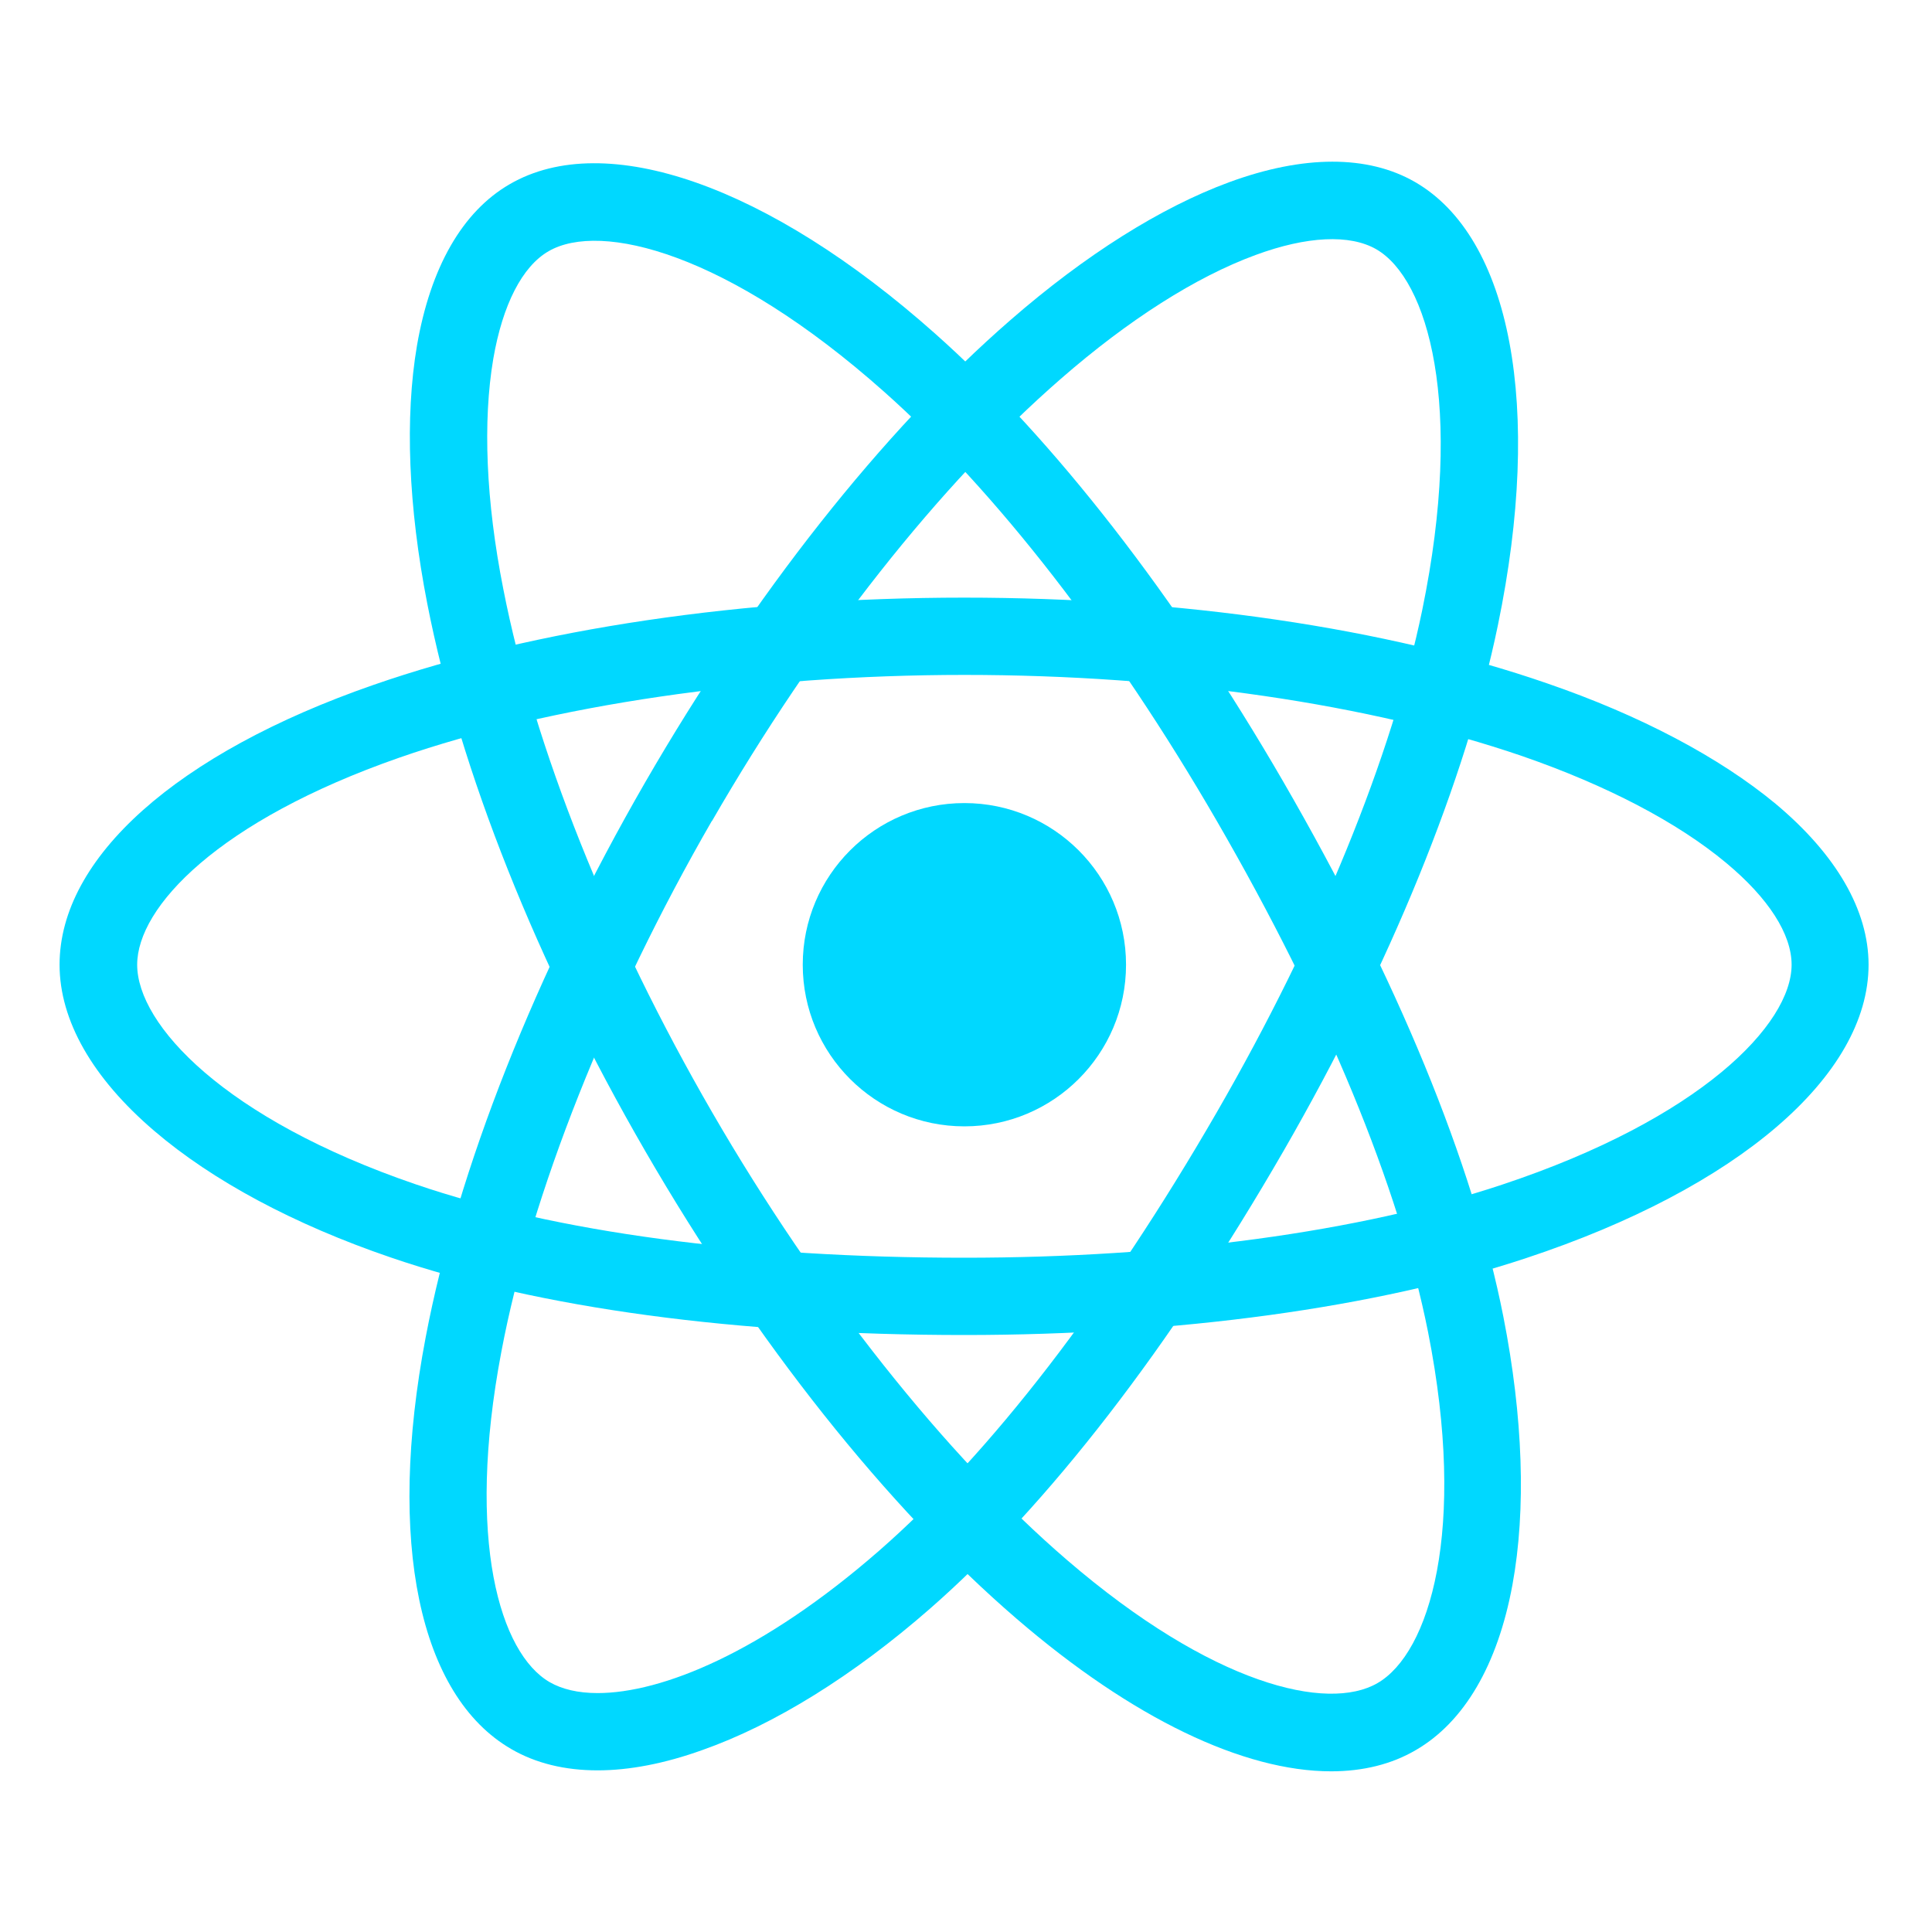
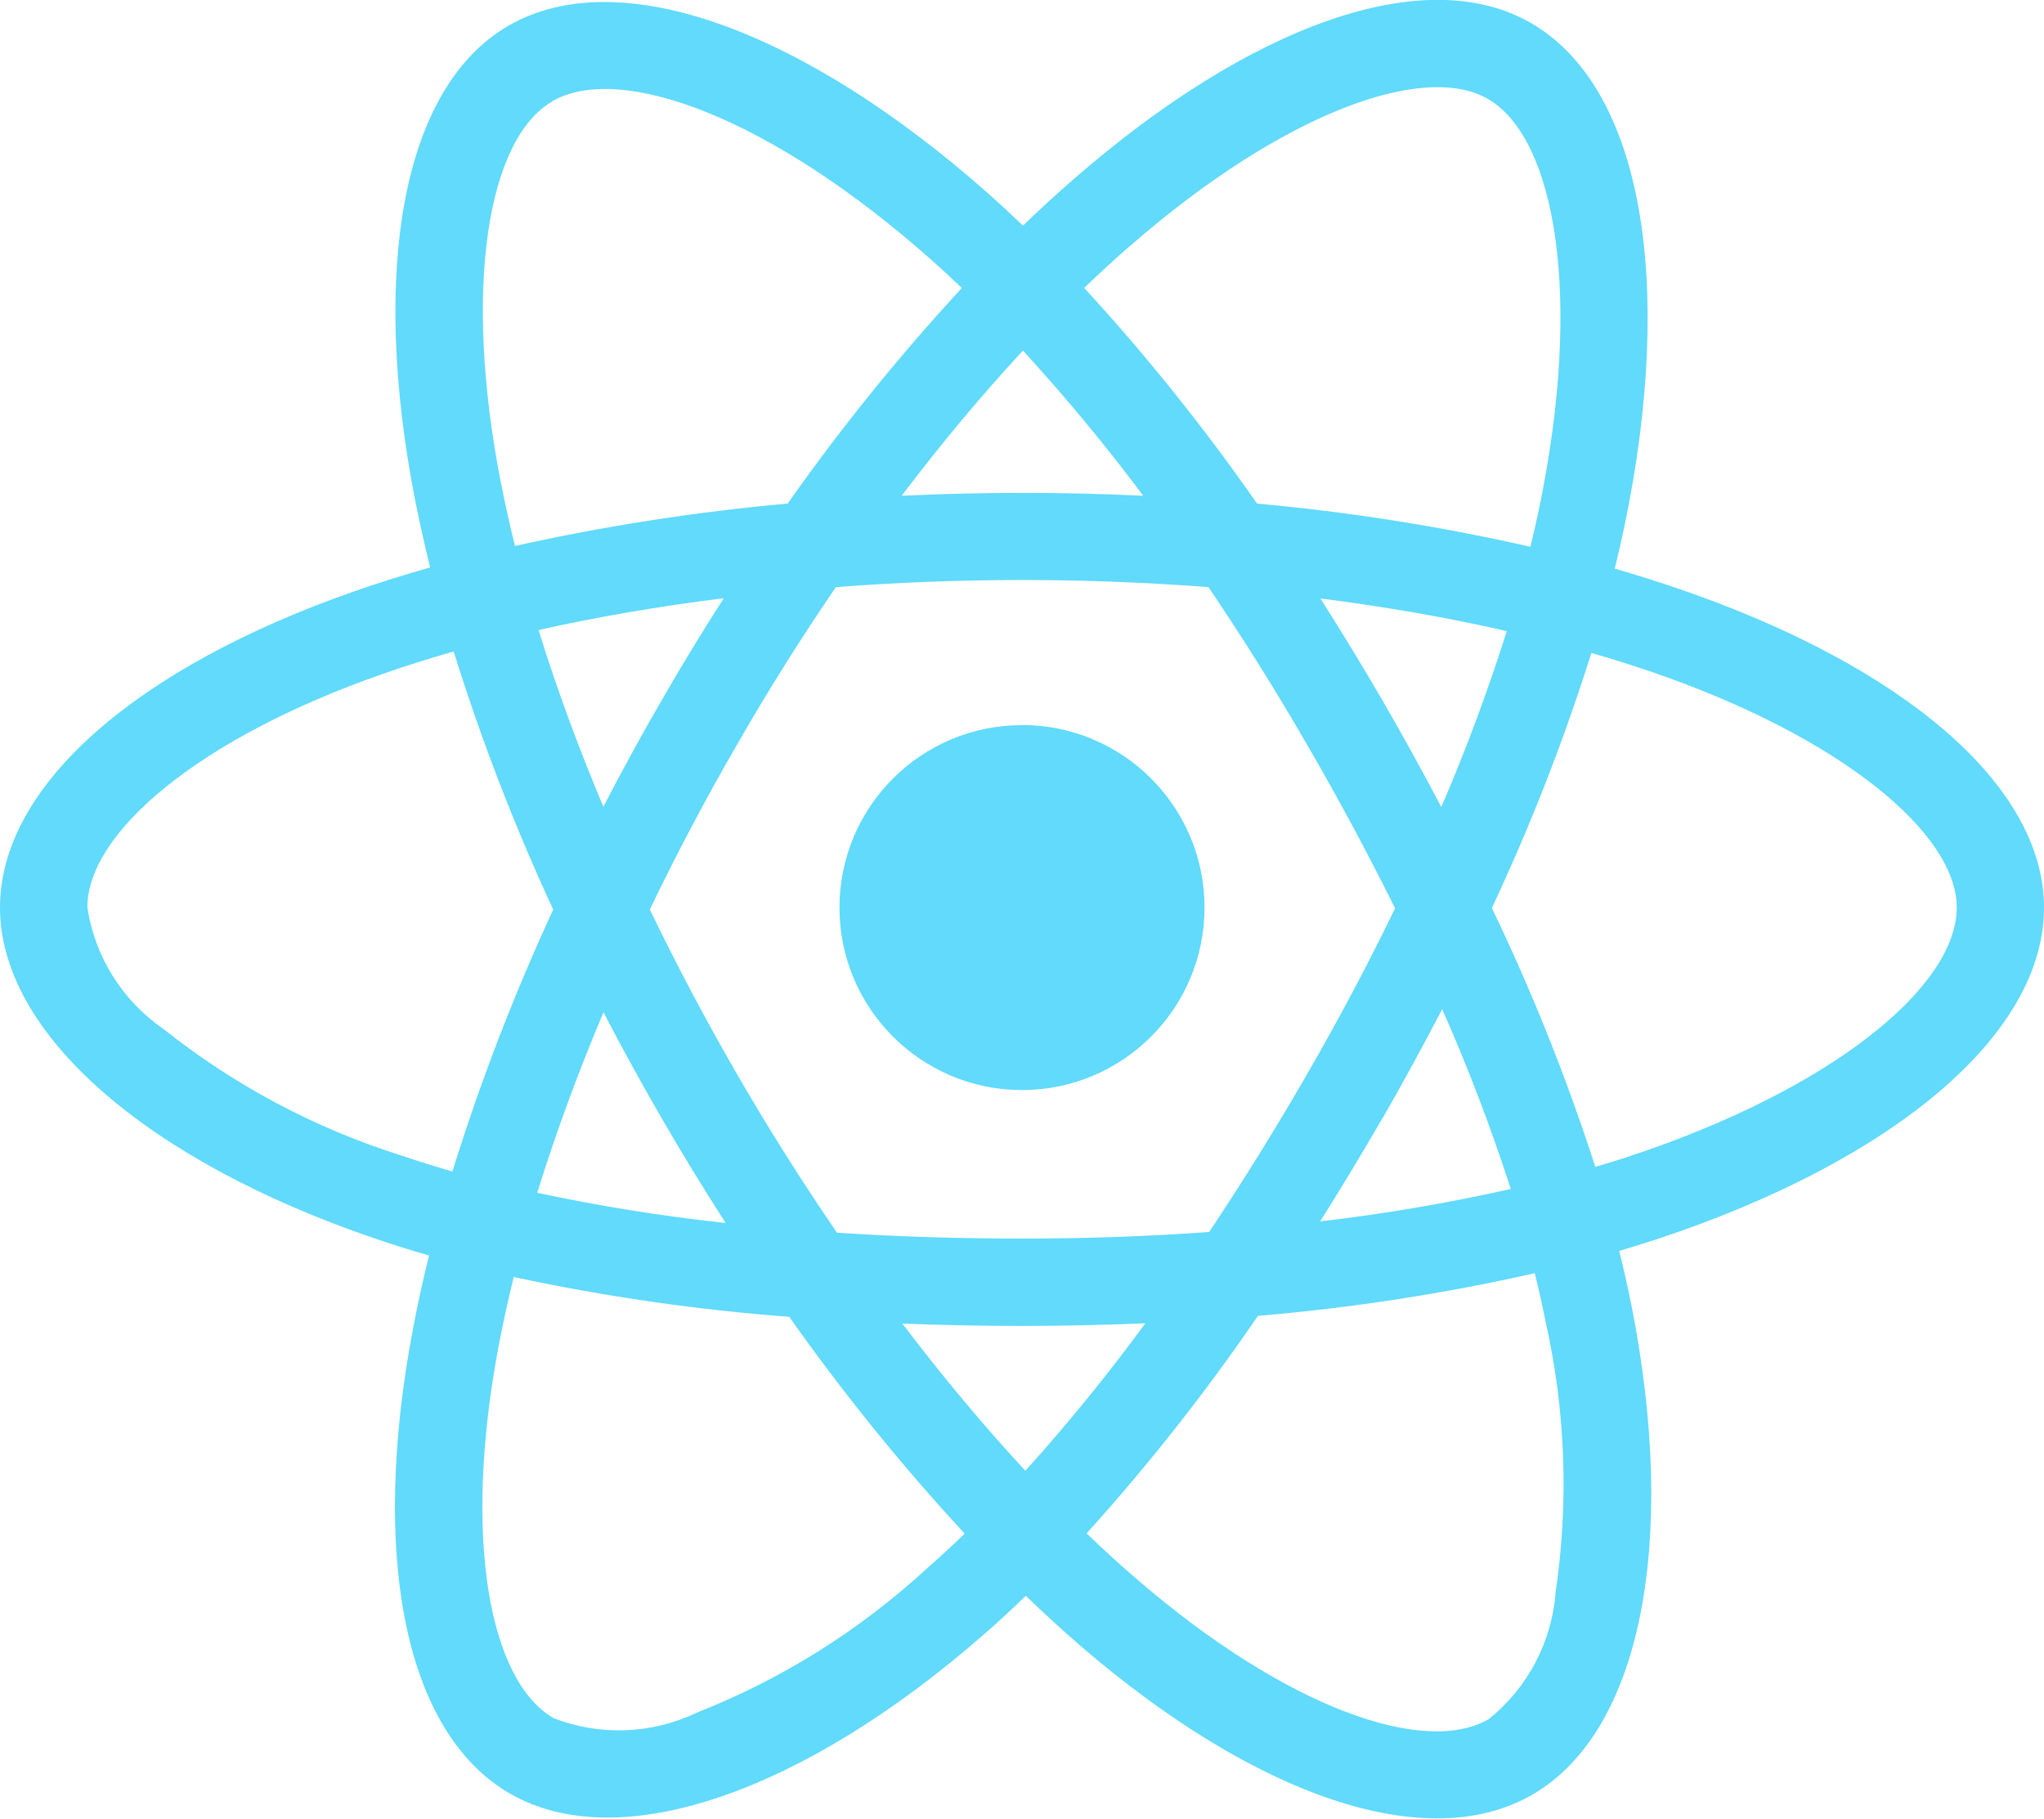
- <svg xmlns="http://www.w3.org/2000/svg" id="Layer_2" style="enable-background:new 0 0 600 600;" version="1.1" viewBox="0 0 600 600" xml:space="preserve">
-   <style type="text/css">
- 	.st0{fill:#00D8FF;}
- </style>
-   <circle class="st0" cx="299.5" cy="299.6" r="50.2" />
-   <g>
-     <path class="st0" d="M299.5,414.6c-70.5,0-132.1-8.3-178.2-24.1c-29.9-10.2-55.3-23.8-73.4-39.3c-19.2-16.4-29.4-34.3-29.4-51.6   c0-33.2,36.4-65.7,97.5-86.9c50-17.4,115.2-27.1,183.4-27.1c67,0,131.3,9.4,181,26.6c29.1,10,53.6,23,71,37.4   c18.9,15.8,28.9,33.1,28.9,50c0,34.5-40.7,69.4-106.3,91.1C427.6,406.1,365.6,414.6,299.5,414.6z M299.5,209.6   c-64.7,0-128.7,9.4-175.5,25.7c-56.2,19.6-81.4,46.4-81.4,64.3c0,18.6,27.1,47.9,86.5,68.2c43.6,14.9,102.6,22.8,170.4,22.8   c63.6,0,122.9-8,167-22.7c61.7-20.5,89.9-49.8,89.9-68.3c0-9.5-7.2-20.7-20.3-31.6c-15.1-12.6-37.1-24.1-63.4-33.2   C425.4,218.6,363.9,209.6,299.5,209.6z" />
-   </g>
-   <g>
-     <path class="st0" d="M185.6,549.8c-10.2,0-19.2-2.2-26.8-6.6c-28.7-16.6-38.7-64.4-26.6-127.9c9.9-52.1,34.1-113.3,68.2-172.4   c33.5-58,73.7-109,113.4-143.5c23.2-20.2,46.7-35,67.9-42.8c23.1-8.5,43.1-8.5,57.7-0.1c29.9,17.2,39.8,70,25.8,137.6   c-9.9,48-33.5,105.9-66.5,163.2c-35.2,61-73.2,110.2-109.9,142.3c-23.8,20.8-48.3,36-70.7,43.9   C206.4,547.7,195.4,549.8,185.6,549.8z M210.7,248.9l10.4,6c-32.3,56-56.2,116.1-65.4,164.9c-11.1,58.5-0.4,93.7,15,102.6   c3.8,2.2,8.8,3.4,14.9,3.4c19.9,0,51.2-12.6,87.4-44.2c34.7-30.3,71-77.5,104.9-136.2c31.8-55.1,54.4-110.5,63.8-156   c13.1-63.7,1.8-102.7-14.3-112c-8.2-4.7-21.5-4.1-37.5,1.8c-18.5,6.8-39.4,20.1-60.4,38.4c-37.7,32.8-76.2,81.6-108.4,137.4   L210.7,248.9z" />
-   </g>
-   <g>
-     <path class="st0" d="M413.4,550.1c-27.2,0-61.7-16.4-97.7-47.4c-40.2-34.6-81.1-86.1-115.3-145.2v0c-33.6-58-57.6-118.3-67.7-170   c-5.9-30.2-7-57.9-3.2-80.2c4.2-24.3,14.1-41.6,28.8-50.1c29.8-17.3,80.5,0.5,132.1,46.4c36.6,32.5,75,81.9,108.1,139.1   c35.3,61,59,118.5,68.4,166.3c6.1,31,7.1,59.8,2.8,83.2c-4.6,24.9-15,42.6-30,51.3C432.2,547.9,423.3,550.1,413.4,550.1z    M221.2,345.5c32.4,56,72.6,106.7,110.2,139c45.1,38.8,80.9,47.2,96.4,38.2c16.1-9.3,27.9-47.4,15.7-109   c-9-45.2-31.7-100.2-65.7-158.9c-31.9-55.1-68.6-102.4-103.3-133.2C225.9,78.4,186.5,68.7,170.4,78c-8.2,4.7-14.3,16.6-17.2,33.4   c-3.3,19.4-2.3,44.2,3.1,71.5C165.9,232,188.9,289.7,221.2,345.5L221.2,345.5z" />
-   </g>
+ <svg xmlns="http://www.w3.org/2000/svg" data-name="Layer 1" viewBox="0 0 23 20.463">
+   <path d="M18.91 6.633q-.367-.126-.74-.234.062-.252.115-.506c.56-2.72.194-4.912-1.058-5.634-1.2-.692-3.162.03-5.144 1.755q-.293.255-.572.525-.187-.18-.38-.352C9.053.344 6.97-.432 5.72.29 4.523.984 4.168 3.045 4.67 5.623q.077.383.17.762c-.293.084-.578.173-.85.268-2.435.85-3.99 2.18-3.99 3.56 0 1.425 1.67 2.855 4.206 3.72q.308.106.622.196-.102.407-.18.82c-.482 2.533-.106 4.545 1.09 5.235 1.234.712 3.306-.02 5.325-1.784q.24-.208.48-.442.302.293.62.568c1.956 1.682 3.886 2.36 5.08 1.67 1.235-.715 1.636-2.876 1.115-5.505q-.06-.3-.138-.614.218-.064.428-.133C21.285 13.07 23 11.657 23 10.213c0-1.386-1.605-2.725-4.09-3.58zM12.73 2.756c1.698-1.478 3.285-2.06 4.01-1.644.77.444 1.068 2.235.584 4.584q-.047.23-.103.457a23.538 23.538 0 0 0-3.076-.486A23.08 23.08 0 0 0 12.2 3.24q.258-.248.528-.484zM6.79 11.39q.313.604.653 1.19.347.6.722 1.183a20.922 20.922 0 0 1-2.12-.34c.204-.657.454-1.34.746-2.032zm0-2.31c-.286-.678-.53-1.345-.73-1.99.655-.147 1.355-.267 2.084-.358q-.366.57-.705 1.16-.34.586-.65 1.188zm.522 1.156q.454-.945.98-1.854.522-.91 1.114-1.775c.684-.052 1.385-.08 2.094-.08.712 0 1.414.028 2.098.08q.585.865 1.108 1.77.526.906.992 1.845-.46.948-.988 1.862-.523.908-1.104 1.78c-.682.05-1.387.074-2.106.074-.716 0-1.412-.022-2.082-.066q-.596-.87-1.124-1.783-.526-.91-.982-1.854zm8.25 2.34q.346-.603.666-1.22A20.867 20.867 0 0 1 17 13.38a20.852 20.852 0 0 1-2.145.365q.364-.578.706-1.17zm.656-3.495q-.318-.604-.66-1.196-.338-.582-.7-1.15c.733.093 1.436.216 2.097.367a20.96 20.96 0 0 1-.737 1.98zM11.51 3.945a21.013 21.013 0 0 1 1.354 1.634q-1.358-.065-2.718 0c.447-.59.905-1.138 1.365-1.634zM6.214 1.14c.77-.445 2.47.19 4.264 1.783.115.102.23.208.345.318a23.545 23.545 0 0 0-1.96 2.426 24.008 24.008 0 0 0-3.068.477q-.088-.352-.158-.71v.002c-.433-2.21-.146-3.876.577-4.294zM5.09 13.183q-.285-.082-.566-.177A8.324 8.324 0 0 1 1.84 11.58a2.03 2.03 0 0 1-.857-1.368c0-.837 1.248-1.905 3.33-2.63q.393-.138.792-.25a23.565 23.565 0 0 0 1.12 2.904 23.922 23.922 0 0 0-1.134 2.946zm5.326 4.48a8.322 8.322 0 0 1-2.575 1.61 2.03 2.03 0 0 1-1.612.062c-.725-.42-1.027-2.034-.616-4.2q.074-.385.168-.764a23.104 23.104 0 0 0 3.1.448 23.91 23.91 0 0 0 1.974 2.44q-.214.207-.438.403zm1.122-1.112c-.466-.502-.93-1.058-1.384-1.656q.66.026 1.346.026.703 0 1.388-.03a20.894 20.894 0 0 1-1.35 1.66zm5.967 1.367a2.03 2.03 0 0 1-.753 1.428c-.725.42-2.275-.126-3.947-1.564q-.287-.246-.578-.526a23.09 23.09 0 0 0 1.928-2.448 22.936 22.936 0 0 0 3.115-.48q.07.284.124.556a8.32 8.32 0 0 1 .11 3.035zm.834-4.907c-.127.042-.256.082-.388.12a23.06 23.06 0 0 0-1.164-2.913 23.05 23.05 0 0 0 1.12-2.87c.234.067.463.14.683.215 2.13.732 3.428 1.816 3.428 2.65 0 .89-1.403 2.044-3.68 2.798z" fill="#61dafb" />
+   <path d="M11.5 8.159a2.054 2.054 0 1 1-2.054 2.052A2.054 2.054 0 0 1 11.5 8.16" fill="#61dafb" />
</svg>
